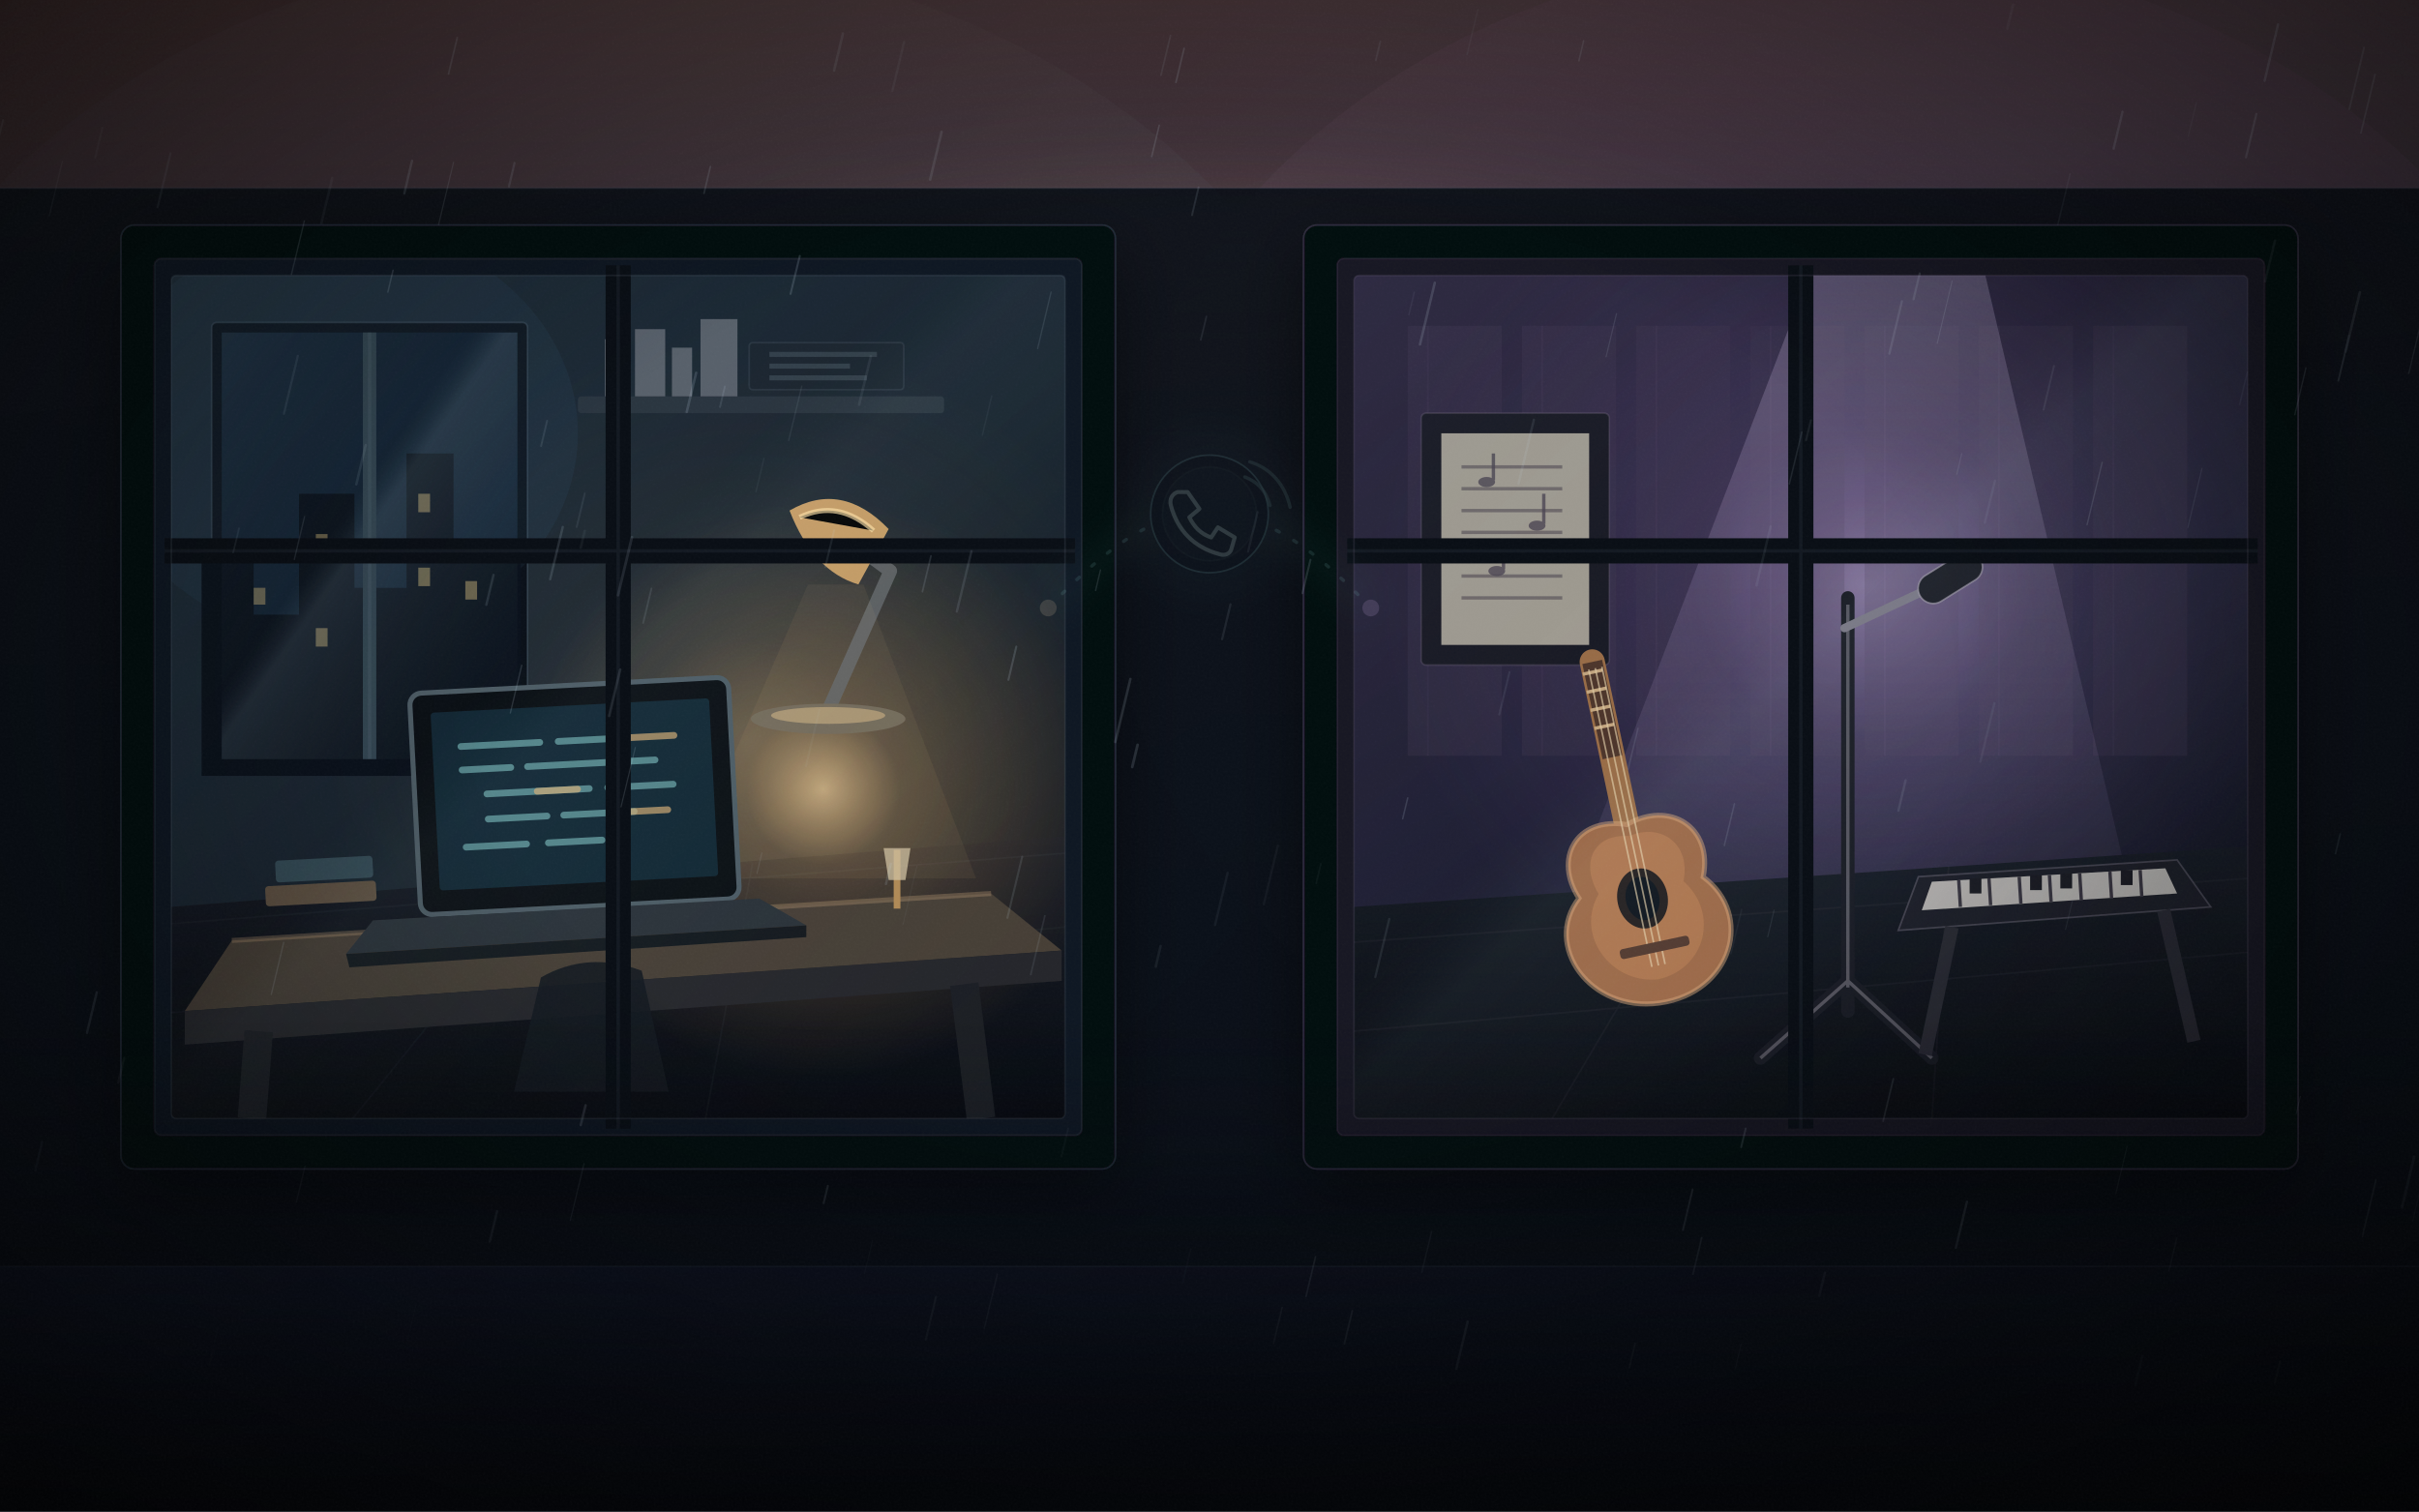
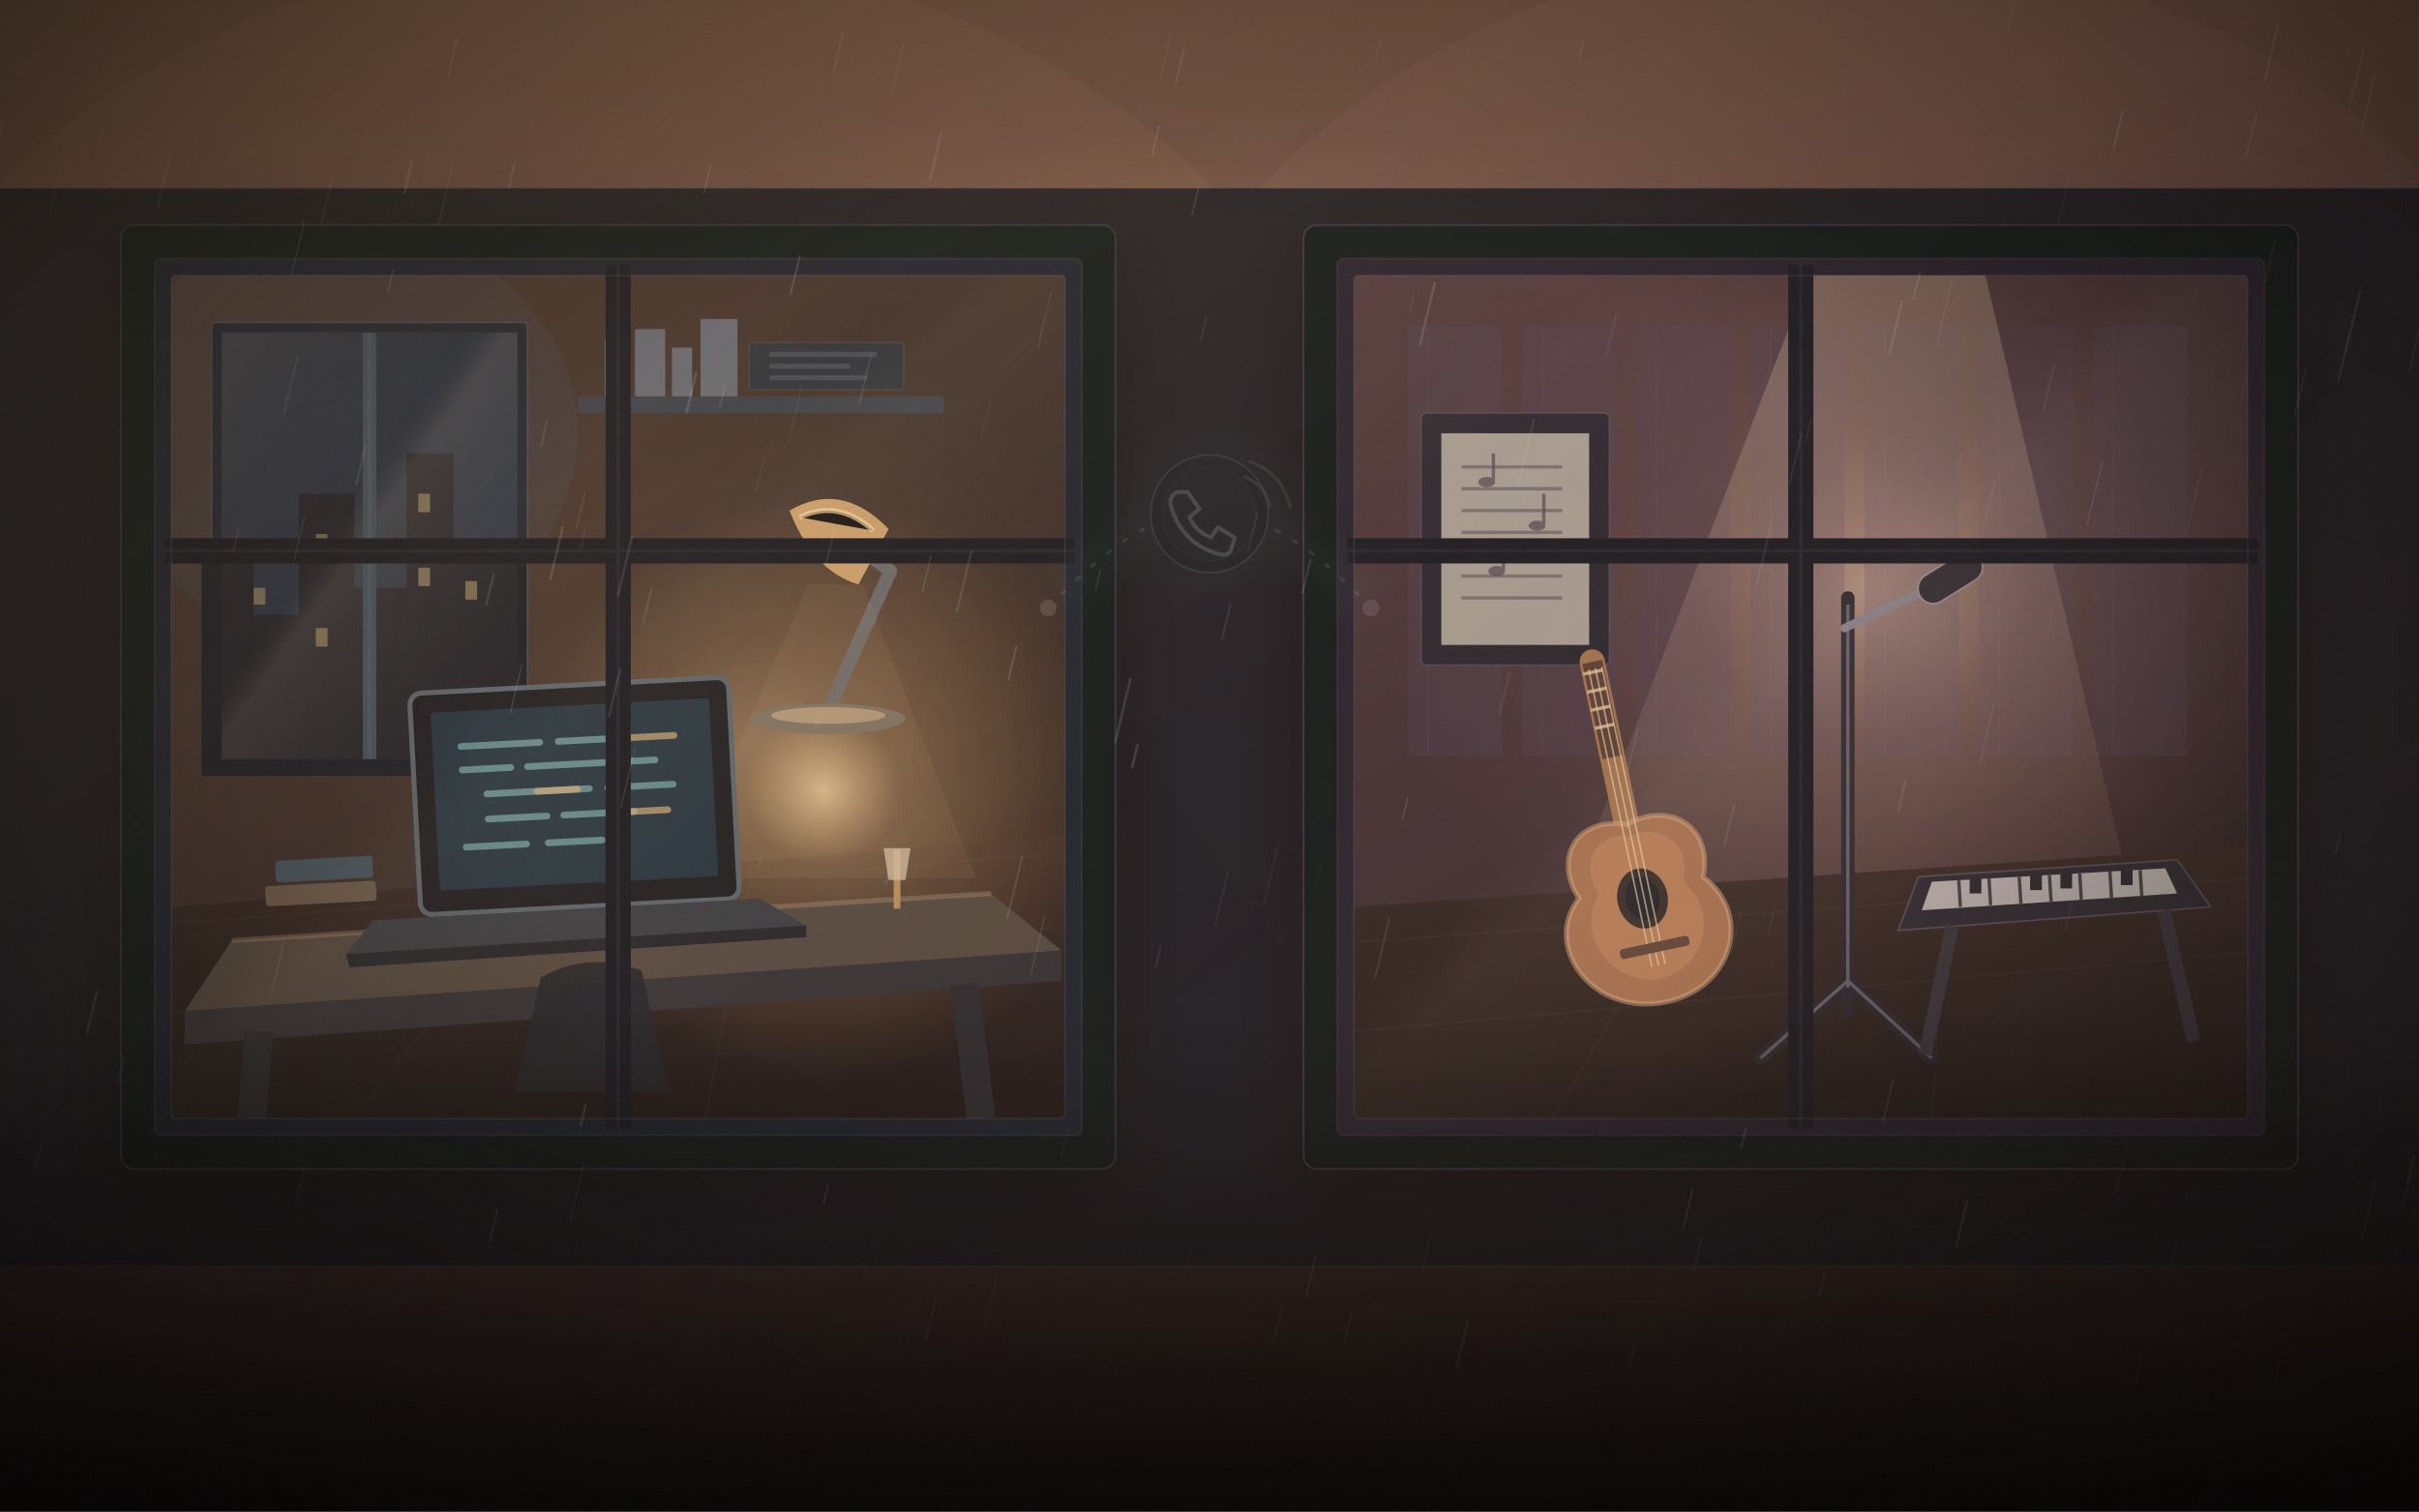
<svg xmlns="http://www.w3.org/2000/svg" viewBox="0 0 1440 900" preserveAspectRatio="xMidYMid slice" role="img" aria-labelledby="title desc">
  <defs>
    <linearGradient id="night" x1="0" y1="0" x2="1" y2="1">
-       <stop stop-color="#03060d" />
-       <stop offset=".46" stop-color="#11182c" />
-       <stop offset="1" stop-color="#070b13" />
+       <stop stop-color="#120d0c" />
+       <stop offset=".46" stop-color="#2b1c1c" />
+       <stop offset="1" stop-color="#160f0e" />
    </linearGradient>
    <linearGradient id="dawn" x1="0" y1="0" x2="0" y2="1">
-       <stop stop-color="#ba786f" stop-opacity=".3" />
-       <stop offset=".48" stop-color="#5c4c68" stop-opacity=".12" />
-       <stop offset="1" stop-color="#07101b" stop-opacity="0" />
+       <stop stop-color="#e2a276" stop-opacity=".36" />
+       <stop offset=".48" stop-color="#8b5e5e" stop-opacity=".15" />
+       <stop offset="1" stop-color="#17110f" stop-opacity="0" />
+     </linearGradient>
+     <linearGradient id="warmWash" x1="0" y1="0" x2="1" y2="1">
+       <stop stop-color="#efb77d" stop-opacity=".2" />
+       <stop offset=".5" stop-color="#dca18c" stop-opacity=".13" />
+       <stop offset="1" stop-color="#c98370" stop-opacity=".18" />
    </linearGradient>
    <linearGradient id="leftRoom" x1="0" y1="0" x2=".85" y2="1">
-       <stop stop-color="#1e2d3a" />
-       <stop offset=".55" stop-color="#17232e" />
-       <stop offset="1" stop-color="#0a111a" />
+       <stop stop-color="#3b2c24" />
+       <stop offset=".55" stop-color="#2a211d" />
+       <stop offset="1" stop-color="#15100e" />
    </linearGradient>
    <linearGradient id="rightRoom" x1=".2" y1="0" x2=".8" y2="1">
-       <stop stop-color="#29233a" />
-       <stop offset=".58" stop-color="#1c1d31" />
-       <stop offset="1" stop-color="#0b101b" />
+       <stop stop-color="#3b292c" />
+       <stop offset=".58" stop-color="#2b2025" />
+       <stop offset="1" stop-color="#171114" />
    </linearGradient>
    <linearGradient id="floor" x1="0" y1="0" x2="0" y2="1">
-       <stop stop-color="#141923" />
-       <stop offset="1" stop-color="#06090f" />
+       <stop stop-color="#261c18" />
+       <stop offset="1" stop-color="#0e0b0a" />
    </linearGradient>
    <linearGradient id="glass" x1="0" y1="0" x2="1" y2="1">
-       <stop stop-color="#6f9ab5" stop-opacity=".13" />
-       <stop offset=".42" stop-color="#2a3f55" stop-opacity=".05" />
-       <stop offset=".48" stop-color="#b4d9e7" stop-opacity=".14" />
-       <stop offset="1" stop-color="#0c1521" stop-opacity=".03" />
+       <stop stop-color="#d5b497" stop-opacity=".13" />
+       <stop offset=".42" stop-color="#62483f" stop-opacity=".05" />
+       <stop offset=".48" stop-color="#f4d7b6" stop-opacity=".13" />
+       <stop offset="1" stop-color="#211512" stop-opacity=".03" />
    </linearGradient>
    <linearGradient id="spotlight" x1="0" y1="0" x2="0" y2="1">
-       <stop stop-color="#eadcff" stop-opacity=".24" />
-       <stop offset="1" stop-color="#b793d5" stop-opacity="0" />
+       <stop stop-color="#ffe0b6" stop-opacity=".27" />
+       <stop offset="1" stop-color="#d9a18b" stop-opacity="0" />
    </linearGradient>
    <linearGradient id="bottomShade" x1="0" y1="0" x2="0" y2="1">
-       <stop stop-color="#04070d" stop-opacity="0" />
-       <stop offset=".56" stop-color="#04070d" stop-opacity=".5" />
-       <stop offset="1" stop-color="#03050a" stop-opacity=".96" />
+       <stop stop-color="#100b09" stop-opacity="0" />
+       <stop offset=".56" stop-color="#100b09" stop-opacity=".46" />
+       <stop offset="1" stop-color="#0b0807" stop-opacity=".94" />
    </linearGradient>
    <radialGradient id="lampGlow">
-       <stop stop-color="#ffd89b" stop-opacity=".7" />
-       <stop offset=".26" stop-color="#f4b96f" stop-opacity=".26" />
+       <stop stop-color="#ffe0a8" stop-opacity=".78" />
+       <stop offset=".26" stop-color="#f4bd78" stop-opacity=".3" />
      <stop offset="1" stop-color="#e6a053" stop-opacity="0" />
    </radialGradient>
    <radialGradient id="stageGlow">
-       <stop stop-color="#e5c4ff" stop-opacity=".42" />
-       <stop offset=".35" stop-color="#b887e1" stop-opacity=".15" />
-       <stop offset="1" stop-color="#8c62bc" stop-opacity="0" />
+       <stop stop-color="#ffd8bd" stop-opacity=".48" />
+       <stop offset=".35" stop-color="#dda088" stop-opacity=".18" />
+       <stop offset="1" stop-color="#aa6e63" stop-opacity="0" />
    </radialGradient>
    <radialGradient id="vignette" cx=".5" cy=".45" r=".72">
      <stop offset=".42" stop-color="#000" stop-opacity="0" />
      <stop offset="1" stop-color="#000" stop-opacity=".66" />
    </radialGradient>
    <filter id="blur8" x="-50%" y="-50%" width="200%" height="200%">
      <feGaussianBlur stdDeviation="8" />
    </filter>
    <filter id="blur24" x="-50%" y="-50%" width="200%" height="200%">
      <feGaussianBlur stdDeviation="24" />
    </filter>
    <filter id="shadow" x="-30%" y="-30%" width="160%" height="160%">
      <feDropShadow dx="0" dy="16" stdDeviation="22" flood-color="#000" flood-opacity=".55" />
    </filter>
    <filter id="grain">
      <feTurbulence type="fractalNoise" baseFrequency=".72" numOctaves="3" seed="27" stitchTiles="stitch" />
      <feColorMatrix type="saturate" values="0" />
      <feComponentTransfer>
        <feFuncA type="table" tableValues="0 .075" />
      </feComponentTransfer>
    </filter>
    <clipPath id="leftClip">
      <rect x="102" y="164" width="532" height="502" rx="3" />
    </clipPath>
    <clipPath id="rightClip">
      <rect x="806" y="164" width="532" height="502" rx="3" />
    </clipPath>
  </defs>
  <rect width="1440" height="900" fill="url(#night)" />
-   <ellipse cx="360" cy="340" rx="460" ry="370" fill="#45627b" opacity=".07" />
-   <ellipse cx="1100" cy="330" rx="440" ry="360" fill="#765087" opacity=".08" />
+   <ellipse cx="360" cy="340" rx="460" ry="370" fill="#b47b58" opacity=".09" />
+   <ellipse cx="1100" cy="330" rx="440" ry="360" fill="#a86c6c" opacity=".1" />
  <rect width="1440" height="900" fill="url(#dawn)" />
  <path d="M0 248C280 210 480 268 720 226C970 182 1160 244 1440 196V0H0Z" fill="#e5a18a" opacity=".07" />
  <ellipse cx="720" cy="210" rx="380" ry="100" fill="#efb493" opacity=".1" filter="url(#blur24)" />
  <path d="M0 112H1440V754H0Z" fill="#080d15" opacity=".9" />
  <path d="M0 112H1440M0 754H1440" stroke="#6d8296" stroke-opacity=".14" />
  <g filter="url(#shadow)">
    <rect x="72" y="134" width="592" height="562" rx="8" fill="#05090f" stroke="#344250" stroke-opacity=".55" />
    <rect x="92" y="154" width="552" height="522" rx="4" fill="#111923" stroke="#637484" stroke-opacity=".18" />
    <rect x="776" y="134" width="592" height="562" rx="8" fill="#05090f" stroke="#454057" stroke-opacity=".58" />
    <rect x="796" y="154" width="552" height="522" rx="4" fill="#171522" stroke="#756887" stroke-opacity=".18" />
  </g>
  <g opacity="1.05">
    <g clip-path="url(#leftClip)">
      <rect x="102" y="164" width="532" height="502" fill="url(#leftRoom)" />
      <ellipse cx="444" cy="440" rx="250" ry="240" fill="url(#lampGlow)" opacity=".26" />
      <path d="M102 540L634 498V666H102Z" fill="url(#floor)" />
      <path d="M102 550L634 508M102 603L634 552M210 666L328 520M420 666L448 514" stroke="#80909a" stroke-opacity=".06" />
      <rect x="126" y="192" width="188" height="266" rx="3" fill="#080e16" stroke="#4b5d6b" stroke-opacity=".5" />
      <rect x="132" y="198" width="176" height="254" fill="#0d1a28" />
      <ellipse cx="202" cy="258" rx="142" ry="124" fill="#345574" opacity=".14" />
      <path d="M120 410V332H151V366H178V294H211V350H242V270H270V324H310V462H120Z" fill="#080f19" />
      <path d="M151 350H158V360H151ZM188 318H195V329H188ZM249 294H256V305H249ZM277 346H284V357H277ZM188 374H195V385H188ZM249 338H256V349H249Z" fill="#d5b878" opacity=".48" />
      <rect x="132" y="198" width="176" height="254" fill="url(#glass)" />
      <path d="M220 198V452M132 326H308" stroke="#334652" stroke-width="8" />
      <path d="M220 198V452M132 326H308" stroke="#8295a1" stroke-opacity=".12" stroke-width="2" />
      <rect x="344" y="236" width="218" height="10" rx="2" fill="#29343e" />
      <path d="M360 202H374V236H360ZM378 196H396V236H378ZM400 207H412V236H400ZM417 190H439V236H417Z" fill="#58606a" />
      <rect x="446" y="204" width="92" height="28" rx="2" fill="#1a252f" stroke="#83919a" stroke-opacity=".15" />
      <path d="M458 211H522M458 218H506M458 225H516" stroke="#8b9ba3" stroke-opacity=".22" stroke-width="3" />
      <ellipse cx="490" cy="470" rx="176" ry="172" fill="url(#lampGlow)" />
      <path d="M493 423L530 340M530 340L500 318" stroke="#5b5e60" stroke-width="8" stroke-linecap="round" />
      <path d="M470 304Q501 286 529 315L511 348Q484 340 470 304Z" fill="#c59b63" />
      <path d="M476 308Q499 297 520 316" stroke="#ffe0a4" stroke-opacity=".65" stroke-width="3" />
      <ellipse cx="493" cy="428" rx="46" ry="9" fill="#6c6558" />
      <ellipse cx="493" cy="426" rx="34" ry="5" fill="#d3b785" opacity=".55" />
      <path d="M481 348L405 523H581L514 348Z" fill="#f2bd78" opacity=".065" />
      <path d="M138 560L590 532L632 566L110 602Z" fill="#463e35" />
      <path d="M110 602L632 566V584L110 622Z" fill="#24252a" />
      <path d="M154 614L150 666M574 586L584 666" stroke="#1a1d23" stroke-width="17" />
      <path d="M138 560L590 532" stroke="#b49670" stroke-opacity=".35" stroke-width="3" />
      <rect x="247" y="408" width="190" height="132" rx="7" fill="#080d12" stroke="#4c5b64" stroke-width="3" transform="rotate(-3 342 474)" />
      <rect x="259" y="420" width="166" height="106" rx="2" fill="#102633" transform="rotate(-3 342 474)" />
      <g transform="rotate(-3 342 474)" stroke-linecap="round">
        <path d="M276 441H323M334 441H368M276 455H305M315 455H391M290 470H351M362 470H401M290 485H325M335 485H377M276 501H312M325 501H357" stroke="#75b6b6" stroke-opacity=".65" stroke-width="4" />
        <path d="M374 441H403M320 470H344M367 485H397" stroke="#d1aa72" stroke-opacity=".7" stroke-width="4" />
      </g>
      <path d="M222 548L452 535L480 551L206 568Z" fill="#293138" />
      <path d="M206 568L480 551V558L208 576Z" fill="#12181d" />
      <rect x="158" y="526" width="66" height="12" rx="2" fill="#5f5142" transform="rotate(-3 191 532)" />
      <rect x="164" y="511" width="58" height="13" rx="2" fill="#344b56" transform="rotate(-3 193 518)" />
      <path d="M534 506V541" stroke="#b28a55" stroke-width="4" />
      <path d="M526 505H542L539 524H529Z" fill="#d2c2a1" opacity=".75" />
      <path d="M322 582Q350 566 382 578L398 650H306Z" fill="#11171e" opacity=".88" />
    </g>
  </g>
  <g opacity="1.05">
    <g clip-path="url(#rightClip)">
      <rect x="806" y="164" width="532" height="502" fill="url(#rightRoom)" />
      <ellipse cx="1110" cy="348" rx="290" ry="268" fill="url(#stageGlow)" />
      <g opacity=".32">
        <path d="M838 194H894V450H838ZM906 194H962V450H906ZM974 194H1030V450H974ZM1042 194H1098V450H1042ZM1110 194H1166V450H1110ZM1178 194H1234V450H1178ZM1246 194H1302V450H1246Z" fill="#40344f" />
        <path d="M850 194V450M918 194V450M986 194V450M1054 194V450M1122 194V450M1190 194V450M1258 194V450" stroke="#9a82aa" stroke-opacity=".18" />
      </g>
      <path d="M1080 156H1180L1300 666H884Z" fill="url(#spotlight)" />
      <ellipse cx="1115" cy="626" rx="218" ry="44" fill="#c5a0dc" opacity=".07" filter="url(#blur8)" />
      <path d="M806 540L1338 504V666H806Z" fill="url(#floor)" />
      <path d="M806 561L1338 523M806 614L1338 567M924 666L1008 524M1150 666L1160 516" stroke="#a392b1" stroke-opacity=".055" />
      <rect x="846" y="246" width="112" height="150" rx="3" fill="#171822" stroke="#76677f" stroke-opacity=".32" />
      <rect x="858" y="258" width="88" height="126" fill="#d6cdbc" opacity=".72" />
      <path d="M870 278H930M870 291H930M870 304H930M870 317H930M870 330H930M870 343H930M870 356H930" stroke="#554f55" stroke-opacity=".65" stroke-width="2" />
      <g fill="#4a4350" opacity=".8">
        <ellipse cx="885" cy="287" rx="5" ry="3" />
        <ellipse cx="915" cy="313" rx="5" ry="3" />
        <ellipse cx="891" cy="340" rx="5" ry="3" />
        <path d="M889 286V270M919 312V294M895 339V321" stroke="#4a4350" stroke-width="2" />
      </g>
      <path d="M1100 356V602M1100 584L1048 630M1100 584L1150 630" stroke="#151720" stroke-width="8" stroke-linecap="round" />
      <path d="M1100 360V588M1100 584L1048 630M1100 584L1150 630" stroke="#85828d" stroke-opacity=".55" stroke-width="2" />
      <path d="M1098 374L1162 344" stroke="#777482" stroke-width="5" stroke-linecap="round" />
      <rect x="1152" y="323" width="18" height="42" rx="9" fill="#171922" stroke="#a29baa" stroke-opacity=".65" transform="rotate(58 1161 344)" />
      <g transform="translate(900 378) scale(1) rotate(-12 70 130)">
        <path d="M72 14V144" stroke="#9a6c45" stroke-width="15" stroke-linecap="round" />
        <path d="M66 14H78V72H66Z" fill="#4d3429" />
        <path d="M65 20H77M65 31H77M65 42H77M65 53H77" stroke="#c5a67e" stroke-width="2" />
        <path d="M72 113C43 102 25 124 35 150C8 173 27 218 69 221C113 224 135 181 110 153C122 125 100 104 72 113Z" fill="#9c6744" stroke="#d4a276" stroke-opacity=".5" stroke-width="3" />
        <path d="M72 120C51 114 40 130 47 150C28 171 43 204 71 207C100 207 115 176 98 153C107 132 92 116 72 120Z" fill="#b87b50" opacity=".65" />
        <ellipse cx="72" cy="158" rx="15" ry="18" fill="#211b1b" />
        <ellipse cx="72" cy="158" rx="10" ry="13" fill="#0b1119" />
        <path d="M69 18V199M73 18V199M77 18V199" stroke="#e3d0aa" stroke-opacity=".65" />
        <rect x="52" y="185" width="42" height="6" rx="2" fill="#50362b" />
      </g>
      <g transform="translate(1142 500)">
        <path d="M0 22L154 12L174 40L-12 54Z" fill="#191b25" stroke="#6d6879" stroke-opacity=".5" />
        <path d="M8 25L147 17L154 32L2 42Z" fill="#d3d0ca" opacity=".82" />
        <path d="M24 24L25 40M42 23L43 39M60 22L61 38M78 21L79 37M96 20L97 36M114 19L115 35M132 18L133 34" stroke="#36333e" stroke-width="2" />
        <path d="M34 23L34 32M70 21L70 30M88 20L88 29M124 18L124 27" stroke="#171820" stroke-width="7" />
        <path d="M20 52L4 128M146 42L164 120" stroke="#252630" stroke-width="8" />
      </g>
      <rect x="806" y="164" width="532" height="502" fill="url(#glass)" opacity=".42" />
    </g>
  </g>
  <rect x="102" y="164" width="532" height="502" fill="url(#glass)" opacity=".32" />
  <path d="M368 158V672M98 328H640M1072 158V672M802 328H1344" stroke="#080d14" stroke-width="15" />
  <path d="M368 158V672M98 328H640M1072 158V672M802 328H1344" stroke="#607080" stroke-opacity=".12" stroke-width="2" />
  <rect x="102" y="164" width="532" height="502" rx="3" fill="none" stroke="#9aabba" stroke-opacity=".12" />
  <rect x="806" y="164" width="532" height="502" rx="3" fill="none" stroke="#aa9bb8" stroke-opacity=".12" />
  <g stroke="#c5d8e5" stroke-linecap="round" opacity="0.2">
    <line x1="-29.7" y1="452.2" x2="-34.8" y2="473.5" stroke-width="1.0" opacity="0.45" />
    <line x1="1337.8" y1="221.6" x2="1333.2" y2="240.8" stroke-width="0.9" opacity="0.35" />
    <line x1="501.8" y1="19.9" x2="496.5" y2="42.1" stroke-width="1.5" opacity="0.49" />
    <line x1="422.9" y1="99.2" x2="419.1" y2="115.1" stroke-width="1.0" opacity="0.72" />
    <line x1="378.2" y1="445.1" x2="369.7" y2="480.4" stroke-width="0.7" opacity="0.75" />
    <line x1="310.6" y1="396.1" x2="303.8" y2="424.5" stroke-width="0.8" opacity="0.81" />
    <line x1="838.0" y1="475.1" x2="835.0" y2="487.5" stroke-width="0.9" opacity="0.77" />
    <line x1="1263.5" y1="66.6" x2="1258.2" y2="88.5" stroke-width="1.4" opacity="0.76" />
    <line x1="975.1" y1="433.7" x2="969.2" y2="458.0" stroke-width="0.9" opacity="0.58" />
    <line x1="1413.8" y1="44.4" x2="1405.4" y2="79.2" stroke-width="1.0" opacity="0.71" />
    <line x1="1013.0" y1="737.0" x2="1007.8" y2="758.7" stroke-width="1.0" opacity="0.66" />
    <line x1="713.5" y1="111.5" x2="709.6" y2="128.1" stroke-width="1.1" opacity="0.61" />
    <line x1="608.5" y1="510.1" x2="599.7" y2="546.5" stroke-width="1.2" opacity="0.62" />
    <line x1="476.1" y1="152.4" x2="470.6" y2="175.0" stroke-width="1.2" opacity="0.84" />
    <line x1="748.6" y1="304.9" x2="743.0" y2="328.4" stroke-width="1.3" opacity="0.40" />
    <line x1="780.1" y1="333.3" x2="775.3" y2="353.2" stroke-width="1.2" opacity="0.72" />
    <line x1="496.6" y1="315.6" x2="491.3" y2="337.6" stroke-width="1.2" opacity="0.49" />
    <line x1="1466.5" y1="720.0" x2="1460.2" y2="746.4" stroke-width="1.6" opacity="0.84" />
    <line x1="414.4" y1="222.0" x2="408.8" y2="245.3" stroke-width="1.5" opacity="0.82" />
    <line x1="1232.3" y1="103.5" x2="1225.0" y2="133.7" stroke-width="0.9" opacity="0.34" />
    <line x1="730.8" y1="519.7" x2="723.3" y2="550.8" stroke-width="1.4" opacity="0.30" />
    <line x1="622.0" y1="545.3" x2="613.6" y2="580.3" stroke-width="1.0" opacity="0.50" />
    <line x1="1162.1" y1="167.2" x2="1153.2" y2="204.5" stroke-width="0.6" opacity="0.77" />
    <line x1="1072.6" y1="257.3" x2="1065.2" y2="288.1" stroke-width="0.9" opacity="0.54" />
    <line x1="655.1" y1="339.4" x2="652.2" y2="351.6" stroke-width="0.8" opacity="0.67" />
    <line x1="217.7" y1="265.0" x2="212.1" y2="288.4" stroke-width="1.5" opacity="0.57" />
    <line x1="1393.1" y1="496.6" x2="1390.3" y2="508.2" stroke-width="1.0" opacity="0.47" />
    <line x1="672.9" y1="404.3" x2="663.9" y2="441.8" stroke-width="1.5" opacity="0.74" />
    <line x1="1369.4" y1="652.8" x2="1366.9" y2="663.2" stroke-width="0.6" opacity="0.56" />
    <line x1="25.1" y1="679.9" x2="21.0" y2="697.0" stroke-width="1.4" opacity="0.32" />
    <line x1="763.2" y1="778.6" x2="758.1" y2="799.9" stroke-width="1.0" opacity="0.60" />
    <line x1="1455.4" y1="345.4" x2="1449.1" y2="371.8" stroke-width="1.4" opacity="0.64" />
    <line x1="1007.6" y1="708.2" x2="1001.8" y2="732.5" stroke-width="1.1" opacity="0.70" />
    <line x1="487.8" y1="422.7" x2="479.8" y2="456.0" stroke-width="1.2" opacity="0.25" />
    <line x1="783.1" y1="748.3" x2="777.5" y2="771.9" stroke-width="1.0" opacity="0.80" />
    <line x1="1266.2" y1="682.7" x2="1259.5" y2="710.8" stroke-width="0.7" opacity="0.39" />
    <line x1="625.7" y1="173.9" x2="617.7" y2="207.5" stroke-width="0.8" opacity="0.59" />
    <line x1="1187.6" y1="286.2" x2="1181.5" y2="311.3" stroke-width="1.4" opacity="0.36" />
    <line x1="1056.1" y1="541.9" x2="1052.3" y2="557.8" stroke-width="0.7" opacity="0.47" />
    <line x1="690.9" y1="563.3" x2="688.0" y2="575.6" stroke-width="1.5" opacity="0.37" />
    <line x1="873.7" y1="786.9" x2="866.9" y2="815.1" stroke-width="1.4" opacity="0.84" />
    <line x1="1187.3" y1="418.6" x2="1178.9" y2="453.5" stroke-width="1.4" opacity="0.32" />
    <line x1="827.0" y1="547.2" x2="818.7" y2="581.8" stroke-width="1.3" opacity="0.51" />
    <line x1="453.5" y1="507.9" x2="450.6" y2="520.1" stroke-width="0.6" opacity="0.54" />
    <line x1="1354.3" y1="143.2" x2="1348.4" y2="167.5" stroke-width="1.4" opacity="0.37" />
    <line x1="272.2" y1="22.4" x2="267.0" y2="44.0" stroke-width="1.0" opacity="0.69" />
    <line x1="538.2" y1="25.0" x2="531.2" y2="54.2" stroke-width="1.4" opacity="0.30" />
    <line x1="1039.2" y1="671.9" x2="1036.5" y2="683.1" stroke-width="1.1" opacity="0.78" />
    <line x1="1170.9" y1="715.5" x2="1164.3" y2="743.0" stroke-width="1.4" opacity="0.76" />
    <line x1="1036.5" y1="800.4" x2="1033.1" y2="814.6" stroke-width="0.6" opacity="0.62" />
    <line x1="-5.9" y1="19.5" x2="-14.2" y2="54.1" stroke-width="1.2" opacity="0.60" />
    <line x1="387.8" y1="350.4" x2="382.9" y2="370.9" stroke-width="1.1" opacity="0.58" />
    <line x1="181.3" y1="307.6" x2="175.2" y2="333.1" stroke-width="0.8" opacity="0.61" />
    <line x1="1467.7" y1="634.7" x2="1460.1" y2="666.1" stroke-width="0.8" opacity="0.52" />
    <line x1="1032.5" y1="478.6" x2="1026.5" y2="503.4" stroke-width="0.9" opacity="0.65" />
    <line x1="973.4" y1="799.8" x2="969.9" y2="814.4" stroke-width="1.0" opacity="0.60" />
    <line x1="325.7" y1="250.5" x2="322.1" y2="265.6" stroke-width="1.1" opacity="0.58" />
    <line x1="168.9" y1="561.1" x2="161.5" y2="592.1" stroke-width="0.8" opacity="0.70" />
    <line x1="518.4" y1="212.2" x2="511.4" y2="241.0" stroke-width="1.5" opacity="0.40" />
    <line x1="1086.3" y1="757.8" x2="1083.0" y2="771.6" stroke-width="1.4" opacity="0.50" />
    <line x1="1167.8" y1="270.1" x2="1164.9" y2="282.3" stroke-width="0.7" opacity="0.54" />
    <line x1="197.8" y1="106.0" x2="191.3" y2="132.9" stroke-width="1.5" opacity="0.31" />
    <line x1="854.1" y1="168.4" x2="845.3" y2="205.1" stroke-width="1.5" opacity="0.79" />
    <line x1="1441.1" y1="707.0" x2="1436.2" y2="727.3" stroke-width="0.7" opacity="0.35" />
    <line x1="1407.3" y1="28.3" x2="1398.5" y2="65.0" stroke-width="1.1" opacity="0.63" />
    <line x1="376.2" y1="319.8" x2="367.9" y2="354.4" stroke-width="1.6" opacity="0.61" />
    <line x1="1453.1" y1="816.8" x2="1446.6" y2="843.9" stroke-width="0.7" opacity="0.75" />
    <line x1="677.2" y1="443.5" x2="674.0" y2="456.7" stroke-width="1.6" opacity="0.76" />
    <line x1="177.3" y1="211.9" x2="169.0" y2="246.4" stroke-width="1.3" opacity="0.50" />
    <line x1="732.5" y1="359.8" x2="727.5" y2="380.6" stroke-width="1.3" opacity="0.48" />
    <line x1="1414.4" y1="702.4" x2="1406.3" y2="736.2" stroke-width="1.0" opacity="0.61" />
    <line x1="61.0" y1="76.0" x2="56.7" y2="93.9" stroke-width="1.2" opacity="0.28" />
    <line x1="554.2" y1="331.0" x2="549.1" y2="352.3" stroke-width="1.0" opacity="0.68" />
    <line x1="1142.8" y1="162.8" x2="1139.1" y2="178.2" stroke-width="1.3" opacity="0.71" />
    <line x1="1078.0" y1="250.3" x2="1075.1" y2="262.1" stroke-width="1.2" opacity="0.42" />
    <line x1="101.5" y1="91.3" x2="93.8" y2="123.4" stroke-width="1.3" opacity="0.39" />
    <line x1="1127.1" y1="642.3" x2="1121.0" y2="667.6" stroke-width="1.0" opacity="0.60" />
    <line x1="142.3" y1="314.6" x2="138.8" y2="329.0" stroke-width="1.0" opacity="0.45" />
    <line x1="181.2" y1="131.5" x2="173.5" y2="163.4" stroke-width="0.8" opacity="0.71" />
    <line x1="1468.4" y1="660.1" x2="1461.3" y2="689.3" stroke-width="1.1" opacity="0.74" />
    <line x1="593.7" y1="758.7" x2="585.9" y2="791.0" stroke-width="0.8" opacity="0.55" />
    <line x1="821.7" y1="24.7" x2="819.0" y2="35.9" stroke-width="1.1" opacity="0.44" />
    <line x1="348.6" y1="658.1" x2="345.7" y2="669.9" stroke-width="1.5" opacity="0.82" />
    <line x1="708.8" y1="743.9" x2="704.2" y2="763.0" stroke-width="1.1" opacity="0.21" />
    <line x1="519.4" y1="738.6" x2="514.7" y2="758.2" stroke-width="0.6" opacity="0.24" />
    <line x1="57.6" y1="590.8" x2="51.8" y2="615.0" stroke-width="1.4" opacity="0.59" />
    <line x1="557.2" y1="772.2" x2="551.1" y2="797.7" stroke-width="1.2" opacity="0.62" />
    <line x1="37.1" y1="96.1" x2="29.4" y2="128.3" stroke-width="0.8" opacity="0.34" />
    <line x1="805.0" y1="780.5" x2="800.3" y2="800.1" stroke-width="1.1" opacity="0.82" />
    <line x1="431.5" y1="230.1" x2="428.6" y2="242.4" stroke-width="1.1" opacity="0.58" />
    <line x1="578.3" y1="328.2" x2="569.6" y2="364.1" stroke-width="1.4" opacity="0.61" />
    <line x1="913.1" y1="249.9" x2="904.0" y2="287.8" stroke-width="1.4" opacity="0.50" />
    <line x1="1398.4" y1="199.8" x2="1392.0" y2="226.7" stroke-width="1.1" opacity="0.69" />
    <line x1="270.0" y1="96.6" x2="261.1" y2="133.7" stroke-width="0.7" opacity="0.63" />
    <line x1="73.9" y1="630.0" x2="70.4" y2="644.6" stroke-width="1.4" opacity="0.32" />
    <line x1="962.3" y1="186.7" x2="956.1" y2="212.4" stroke-width="0.7" opacity="0.58" />
    <line x1="477.3" y1="229.9" x2="469.5" y2="262.3" stroke-width="0.8" opacity="0.42" />
    <line x1="1132.2" y1="179.4" x2="1124.7" y2="210.6" stroke-width="1.3" opacity="0.70" />
    <line x1="718.2" y1="188.4" x2="714.8" y2="202.4" stroke-width="1.0" opacity="0.48" />
    <line x1="1442.9" y1="184.9" x2="1433.9" y2="222.4" stroke-width="0.8" opacity="0.60" />
    <line x1="942.7" y1="24.3" x2="939.9" y2="36.2" stroke-width="0.9" opacity="0.61" />
    <line x1="690.1" y1="74.5" x2="685.6" y2="93.2" stroke-width="0.9" opacity="0.77" />
    <line x1="530.3" y1="514.3" x2="527.4" y2="526.4" stroke-width="1.4" opacity="0.64" />
    <line x1="696.8" y1="21.1" x2="691.1" y2="44.8" stroke-width="1.0" opacity="0.49" />
    <line x1="1356.1" y1="14.5" x2="1348.1" y2="48.1" stroke-width="1.4" opacity="0.82" />
    <line x1="545.8" y1="515.8" x2="537.5" y2="550.6" stroke-width="0.6" opacity="0.24" />
    <line x1="786.3" y1="514.3" x2="783.5" y2="526.0" stroke-width="1.0" opacity="0.23" />
    <line x1="1295.8" y1="737.2" x2="1291.1" y2="756.9" stroke-width="0.8" opacity="0.41" />
    <line x1="1437.1" y1="688.8" x2="1429.9" y2="719.0" stroke-width="1.6" opacity="0.49" />
    <line x1="1222.7" y1="217.9" x2="1216.5" y2="244.0" stroke-width="1.1" opacity="0.51" />
    <line x1="852.2" y1="733.4" x2="846.4" y2="757.5" stroke-width="0.9" opacity="0.43" />
    <line x1="1134.4" y1="464.6" x2="1130.1" y2="482.7" stroke-width="1.4" opacity="0.52" />
    <line x1="335.0" y1="313.8" x2="327.5" y2="344.9" stroke-width="1.4" opacity="0.74" />
    <line x1="1233.6" y1="536.7" x2="1229.6" y2="553.4" stroke-width="0.7" opacity="0.41" />
    <line x1="841.9" y1="174.0" x2="838.7" y2="187.4" stroke-width="0.9" opacity="0.32" />
    <line x1="590.4" y1="235.7" x2="584.8" y2="259.0" stroke-width="0.9" opacity="0.26" />
    <line x1="247.8" y1="776.2" x2="242.2" y2="799.7" stroke-width="0.6" opacity="0.21" />
    <line x1="898.6" y1="400.2" x2="892.5" y2="425.5" stroke-width="1.2" opacity="0.44" />
    <line x1="1054.0" y1="313.5" x2="1045.6" y2="348.6" stroke-width="1.4" opacity="0.39" />
    <line x1="760.7" y1="503.5" x2="752.3" y2="538.5" stroke-width="1.3" opacity="0.24" />
    <line x1="306.3" y1="97.0" x2="303.0" y2="111.0" stroke-width="1.3" opacity="0.63" />
    <line x1="1.8" y1="71.4" x2="-7.0" y2="108.1" stroke-width="1.1" opacity="0.46" />
    <line x1="1307.5" y1="61.1" x2="1302.7" y2="81.0" stroke-width="0.7" opacity="0.34" />
    <line x1="293.8" y1="342.3" x2="289.5" y2="360.1" stroke-width="1.4" opacity="0.64" />
    <line x1="348.1" y1="316.1" x2="345.7" y2="326.1" stroke-width="1.5" opacity="0.29" />
    <line x1="1251.4" y1="275.3" x2="1242.4" y2="312.5" stroke-width="0.8" opacity="0.78" />
    <line x1="369.2" y1="398.7" x2="362.6" y2="426.3" stroke-width="1.5" opacity="0.63" />
    <line x1="129.8" y1="790.7" x2="124.6" y2="812.6" stroke-width="1.0" opacity="0.20" />
    <line x1="1372.7" y1="219.0" x2="1366.1" y2="246.9" stroke-width="0.8" opacity="0.62" />
    <line x1="-6.0" y1="509.6" x2="-11.6" y2="532.6" stroke-width="0.9" opacity="0.54" />
    <line x1="234.0" y1="160.9" x2="230.9" y2="173.9" stroke-width="0.9" opacity="0.83" />
    <line x1="879.8" y1="5.6" x2="873.3" y2="32.6" stroke-width="0.8" opacity="0.29" />
    <line x1="1404.8" y1="174.0" x2="1396.3" y2="209.3" stroke-width="1.5" opacity="0.60" />
    <line x1="245.3" y1="95.7" x2="240.7" y2="115.2" stroke-width="1.4" opacity="0.72" />
    <line x1="1275.3" y1="807.5" x2="1271.1" y2="824.8" stroke-width="1.4" opacity="0.54" />
    <line x1="1036.8" y1="541.5" x2="1030.4" y2="567.9" stroke-width="0.9" opacity="0.26" />
    <line x1="1357.3" y1="810.6" x2="1354.2" y2="823.5" stroke-width="1.2" opacity="0.63" />
    <line x1="635.9" y1="671.9" x2="631.8" y2="688.7" stroke-width="1.1" opacity="0.21" />
    <line x1="348.1" y1="293.8" x2="343.3" y2="313.8" stroke-width="1.1" opacity="0.45" />
    <line x1="492.8" y1="706.1" x2="490.3" y2="716.4" stroke-width="1.2" opacity="0.73" />
    <line x1="704.9" y1="28.8" x2="700.0" y2="49.1" stroke-width="1.0" opacity="0.78" />
    <line x1="1343.2" y1="67.9" x2="1337.0" y2="93.7" stroke-width="1.3" opacity="0.76" />
    <line x1="560.5" y1="78.5" x2="553.7" y2="106.9" stroke-width="1.5" opacity="0.60" />
    <line x1="1310.8" y1="278.9" x2="1302.4" y2="314.1" stroke-width="0.7" opacity="0.52" />
    <line x1="347.7" y1="692.8" x2="339.5" y2="726.7" stroke-width="0.7" opacity="0.56" />
    <line x1="1198.3" y1="2.9" x2="1195.0" y2="16.9" stroke-width="1.6" opacity="0.32" />
    <line x1="605.0" y1="385.0" x2="600.3" y2="404.8" stroke-width="1.2" opacity="0.84" />
    <line x1="454.8" y1="272.9" x2="450.0" y2="292.9" stroke-width="0.8" opacity="0.29" />
    <line x1="181.6" y1="694.4" x2="176.5" y2="715.6" stroke-width="0.8" opacity="0.36" />
    <line x1="295.9" y1="721.2" x2="291.6" y2="739.2" stroke-width="1.4" opacity="0.58" />
  </g>
  <g opacity="0.18">
    <path d="M624 362C672 312 695 306 720 306C745 306 772 315 816 362" fill="none" stroke="#76d4d3" stroke-opacity=".16" stroke-width="20" filter="url(#blur8)" />
    <path d="M624 362C672 312 695 306 720 306C745 306 772 315 816 362" fill="none" stroke="#8ad7d6" stroke-opacity=".75" stroke-width="2" stroke-dasharray="2 10" stroke-linecap="round" />
    <circle cx="624" cy="362" r="5" fill="#d6c49e" />
    <circle cx="816" cy="362" r="5" fill="#c2a4da" />
    <circle cx="720" cy="306" r="52" fill="#82d9d5" opacity=".1" filter="url(#blur8)" />
    <circle cx="720" cy="306" r="35" fill="#0b1821" stroke="#8ad7d6" stroke-opacity=".75" />
    <circle cx="720" cy="306" r="28" fill="#10242c" stroke="#d1f2eb" stroke-opacity=".12" />
    <path d="M707 293L714 303L708 308C711 314 715 318 721 320L725 314L735 320L733 327C732 330 729 331 726 330C711 326 701 316 697 301C696 297 698 294 701 293Z" fill="none" stroke="#c7eeea" stroke-width="2.4" stroke-linecap="round" stroke-linejoin="round" />
    <path d="M741 284C749 287 754 293 756 301M744 275C757 279 765 289 768 302" fill="none" stroke="#91d8d4" stroke-opacity=".6" stroke-width="2" stroke-linecap="round" />
  </g>
+   <rect width="1440" height="900" fill="url(#warmWash)" />
  <rect y="606" width="1440" height="294" fill="url(#bottomShade)" />
  <rect width="1440" height="900" fill="url(#vignette)" />
  <rect width="1440" height="900" filter="url(#grain)" opacity=".38" />
</svg>
